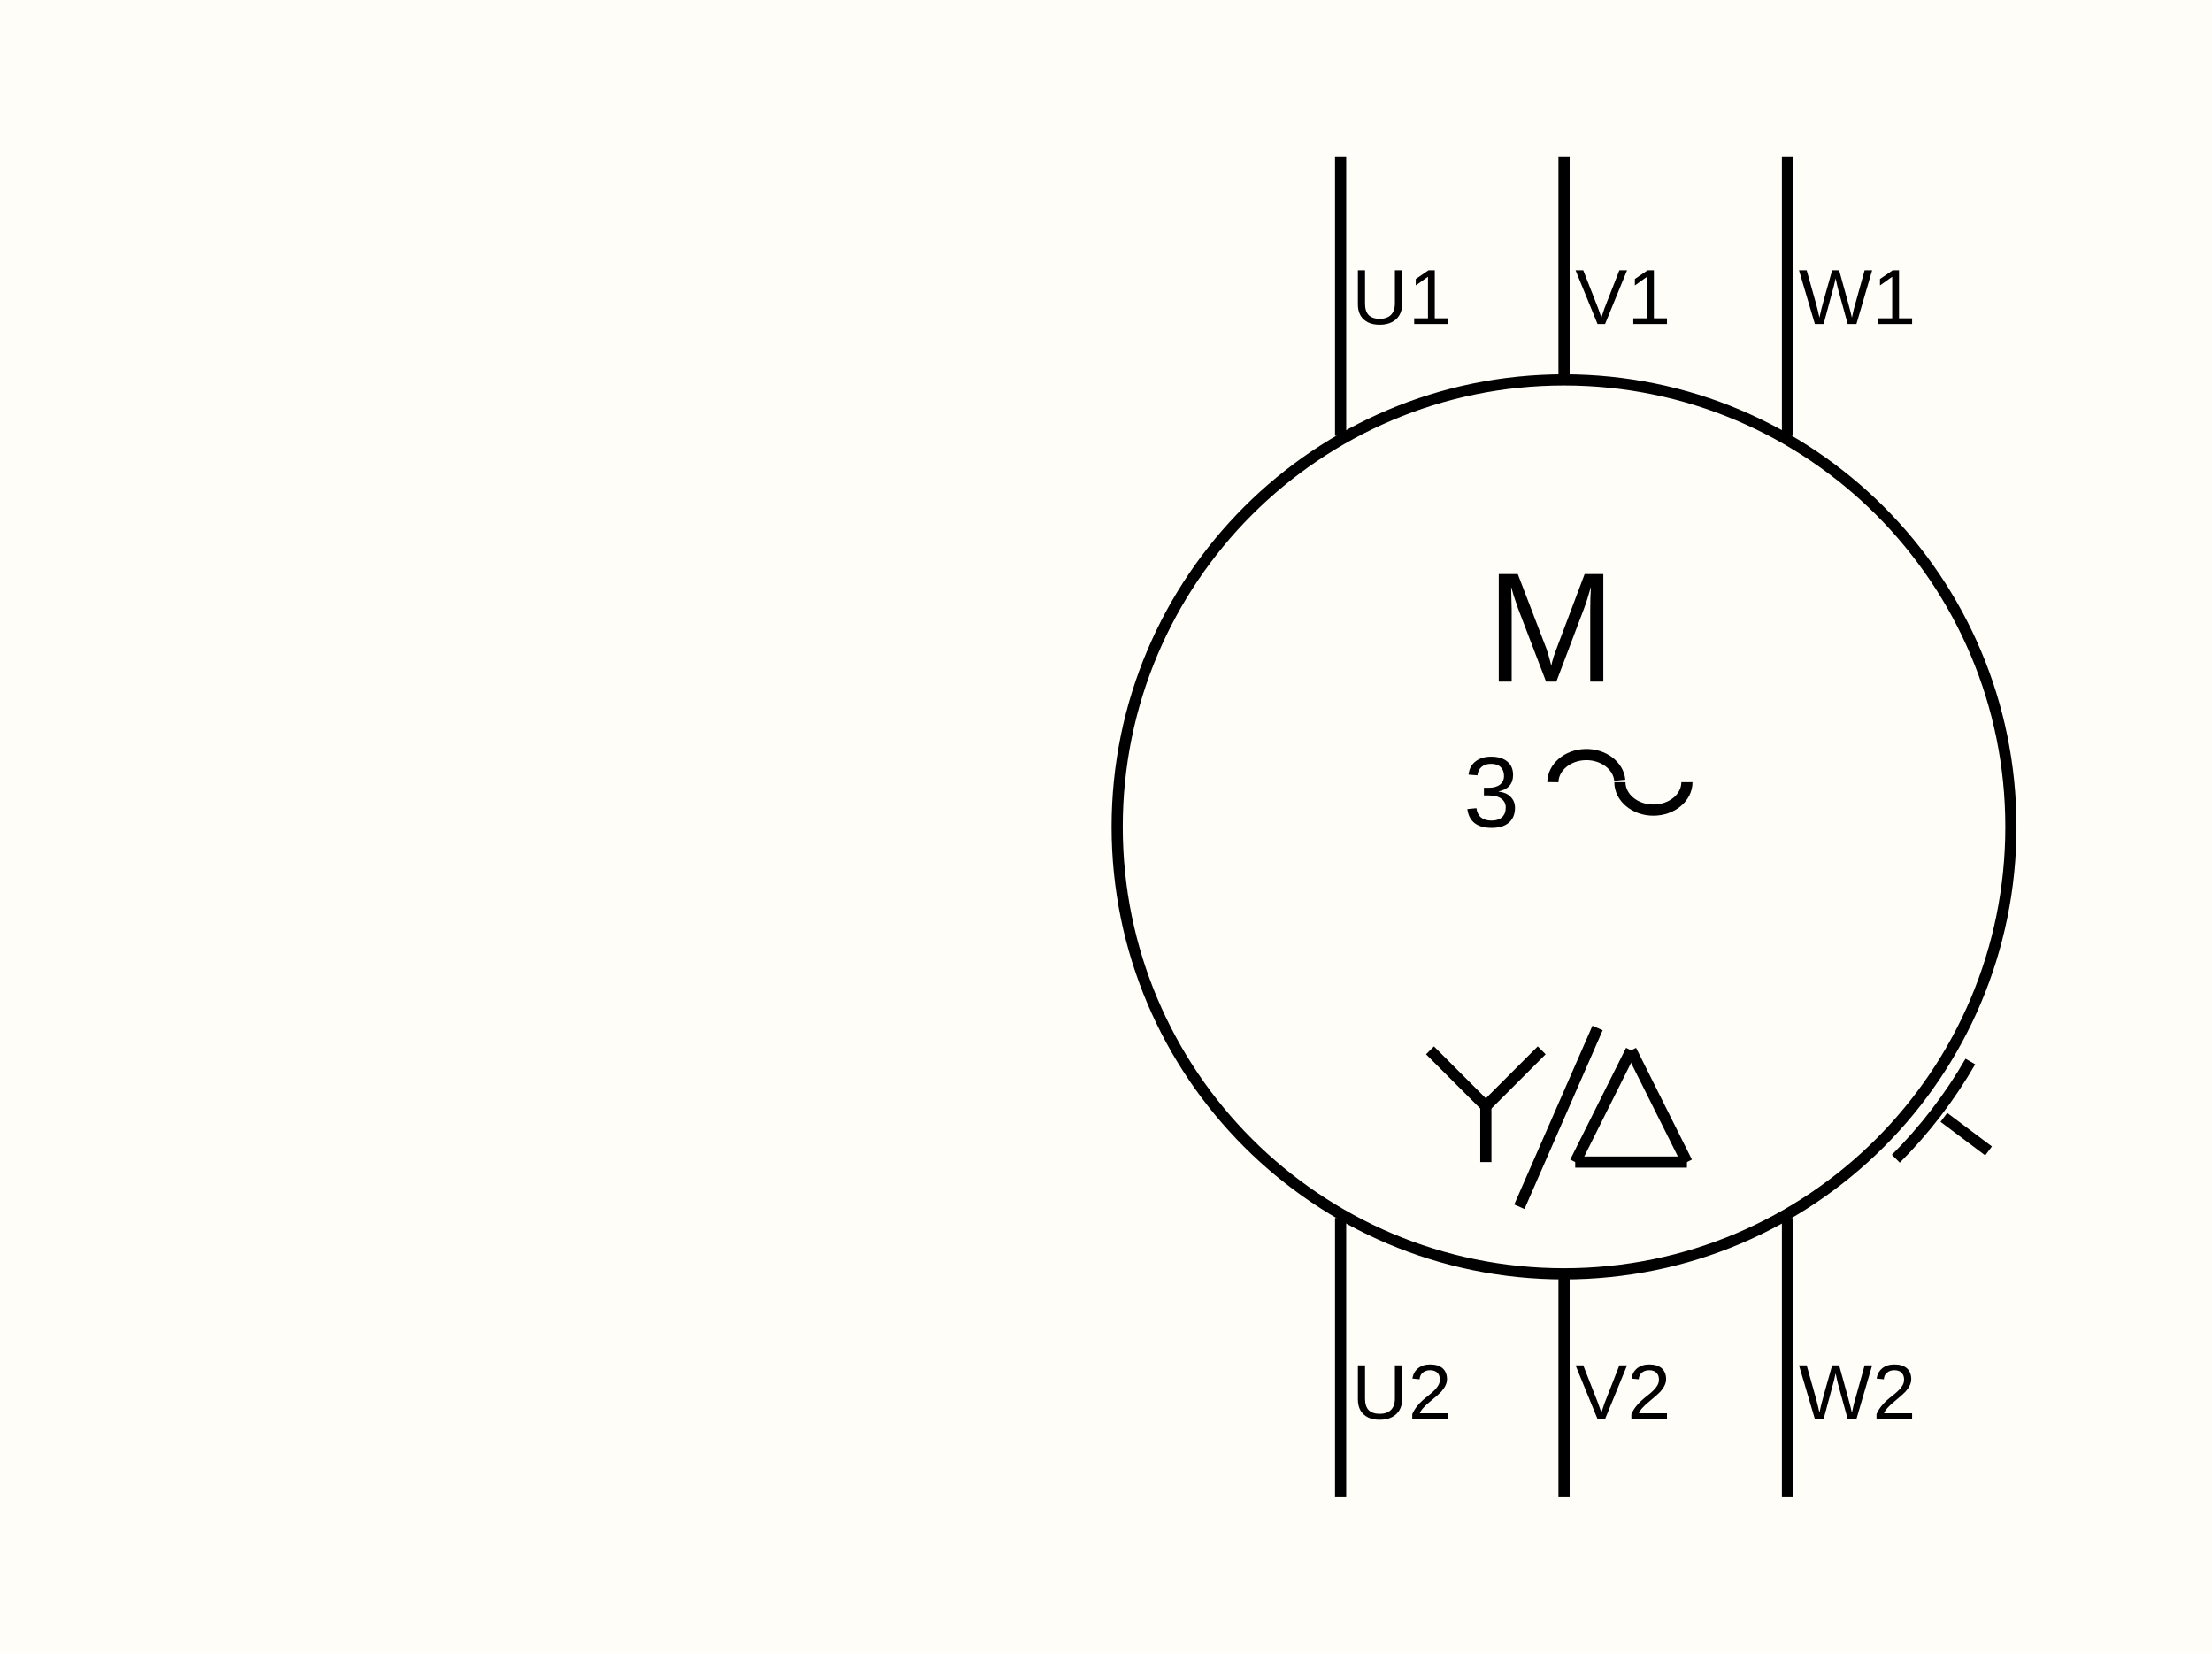
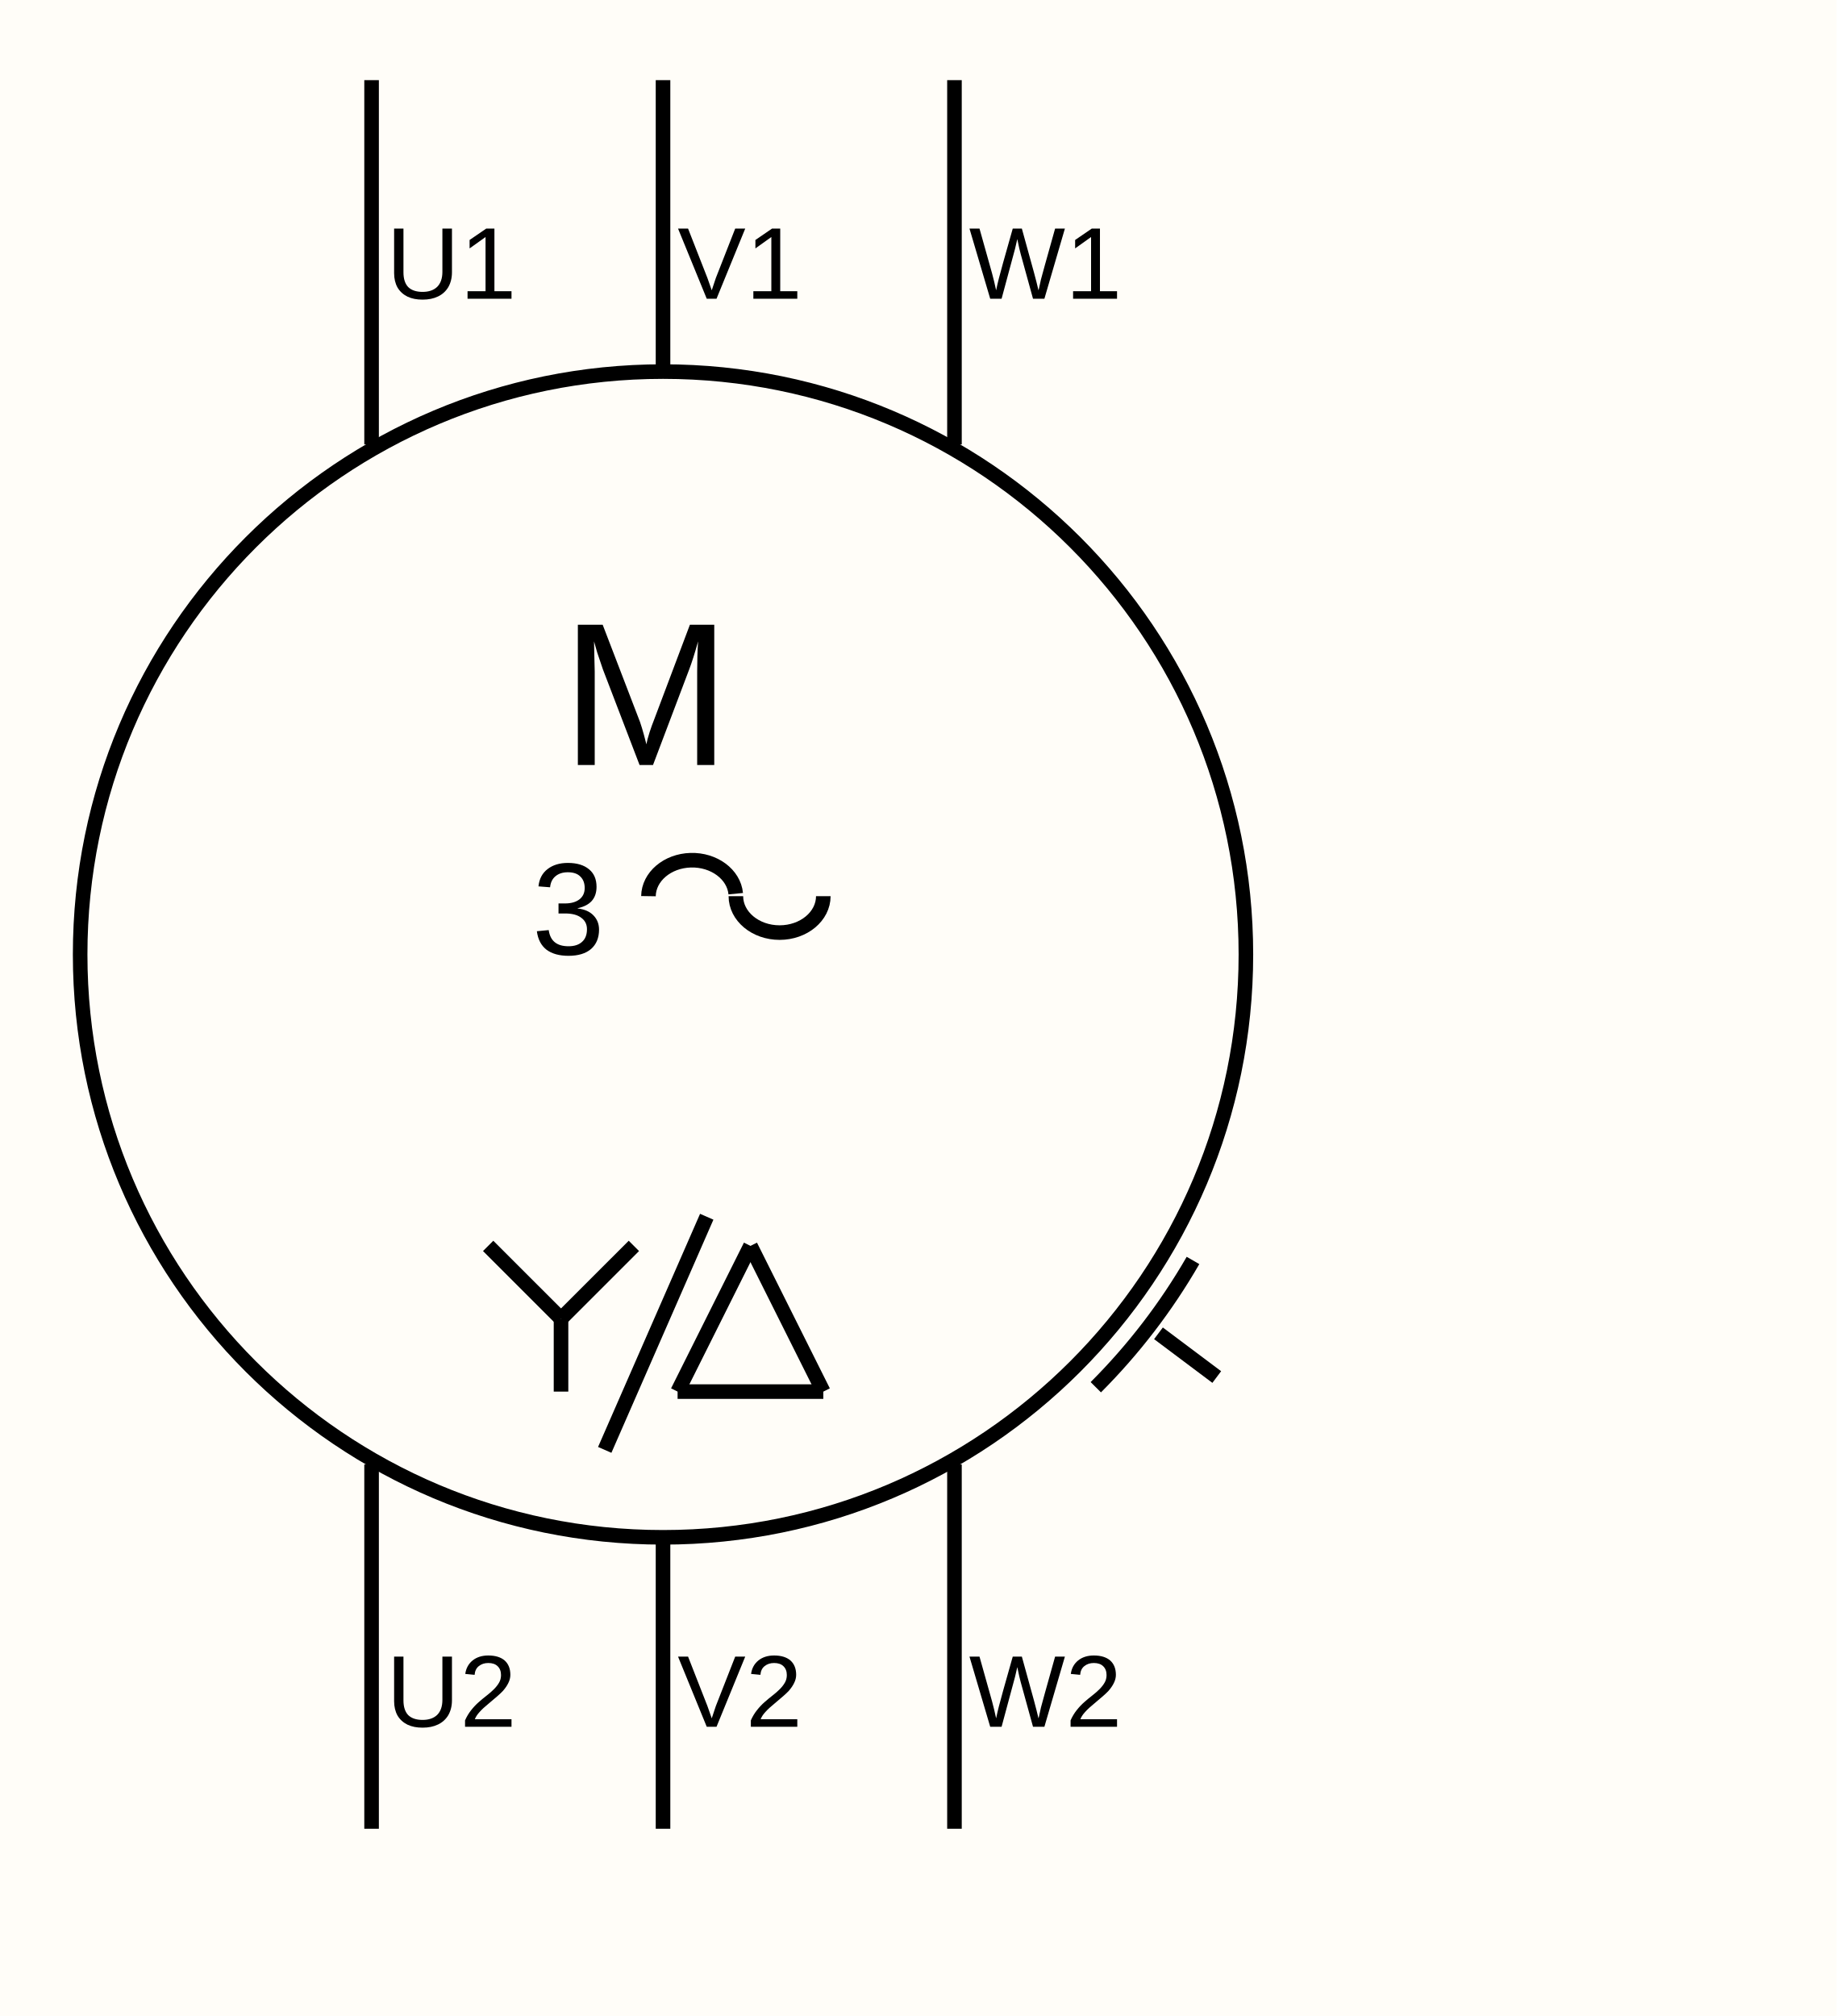
- <svg xmlns="http://www.w3.org/2000/svg" viewBox="-140.0 -114.0 198.0 148.0" width="198" height="148">
-   <rect x="-140.0" y="-114.0" width="198.0" height="148.0" fill="#fffdf8" />
+ <svg xmlns="http://www.w3.org/2000/svg" viewBox="-45.5 -105.5 126.03 138.35" width="126.03" height="138.35">
+   <rect x="-45.5" y="-105.5" width="126.03" height="138.35" fill="#fffdf8" />
  <text x="1" y="13" font-family="Arial,sans-serif" font-size="7" fill="#000000">V2</text>
  <text x="1" y="-85" font-family="Arial,sans-serif" font-size="7" fill="#000000">V1</text>
  <text x="21" y="-85" font-family="Arial,sans-serif" font-size="7" fill="#000000">W1</text>
  <text x="21" y="13" font-family="Arial,sans-serif" font-size="7" fill="#000000">W2</text>
  <text x="-7" y="-53" font-family="Arial,sans-serif" font-size="14" fill="#000000">M</text>
  <text x="-9" y="-40" font-family="Arial,sans-serif" font-size="9" fill="#000000">3</text>
  <text x="-19" y="13" font-family="Arial,sans-serif" font-size="7" fill="#000000">U2</text>
  <path d="M 4.99,-44.17 A 3.00,2.50 0 0 0 -1.00,-44.00" stroke="black" stroke-width="1" fill="none" />
  <path d="M 5.00,-44.00 A 3.00,2.50 0 0 0 11.00,-44.00" stroke="black" stroke-width="1" fill="none" />
  <ellipse cx="0.00" cy="-40.00" rx="40.00" ry="40.00" stroke="black" stroke-width="1" fill="none" />
  <line x1="0" y1="-100" x2="0" y2="-80" stroke="black" stroke-width="1" fill="none" />
  <line x1="-20" y1="-100" x2="-20" y2="-75" stroke="black" stroke-width="1" fill="none" />
  <line x1="20" y1="-100" x2="20" y2="-75" stroke="black" stroke-width="1" fill="none" />
  <line x1="0" y1="20" x2="0" y2="0" stroke="black" stroke-width="1" fill="none" />
  <line x1="-20" y1="20" x2="-20" y2="-5" stroke="black" stroke-width="1" fill="none" />
  <line x1="20" y1="20" x2="20" y2="-5" stroke="black" stroke-width="1" fill="none" />
  <path d="M 29.70,-10.30 A 42.00,42.00 0 0 0 36.37,-19.00" stroke="black" stroke-width="1" fill="none" />
  <line x1="38" y1="-11" x2="34" y2="-14" stroke="black" stroke-width="1" fill="none" />
  <text x="-19" y="-85" font-family="Arial,sans-serif" font-size="7" fill="#000000">U1</text>
  <line x1="-12" y1="-20" x2="-7" y2="-15" stroke="black" stroke-width="1" fill="none" />
  <line x1="-7" y1="-15" x2="-2" y2="-20" stroke="black" stroke-width="1" fill="none" />
  <line x1="-7" y1="-15" x2="-7" y2="-10" stroke="black" stroke-width="1" fill="none" />
  <line x1="3" y1="-22" x2="-4" y2="-6" stroke="black" stroke-width="1" fill="none" />
  <line x1="6" y1="-20" x2="1" y2="-10" stroke="black" stroke-width="1" fill="none" />
  <line x1="1" y1="-10" x2="11" y2="-10" stroke="black" stroke-width="1" fill="none" />
  <line x1="6" y1="-20" x2="11" y2="-10" stroke="black" stroke-width="1" fill="none" />
</svg>
